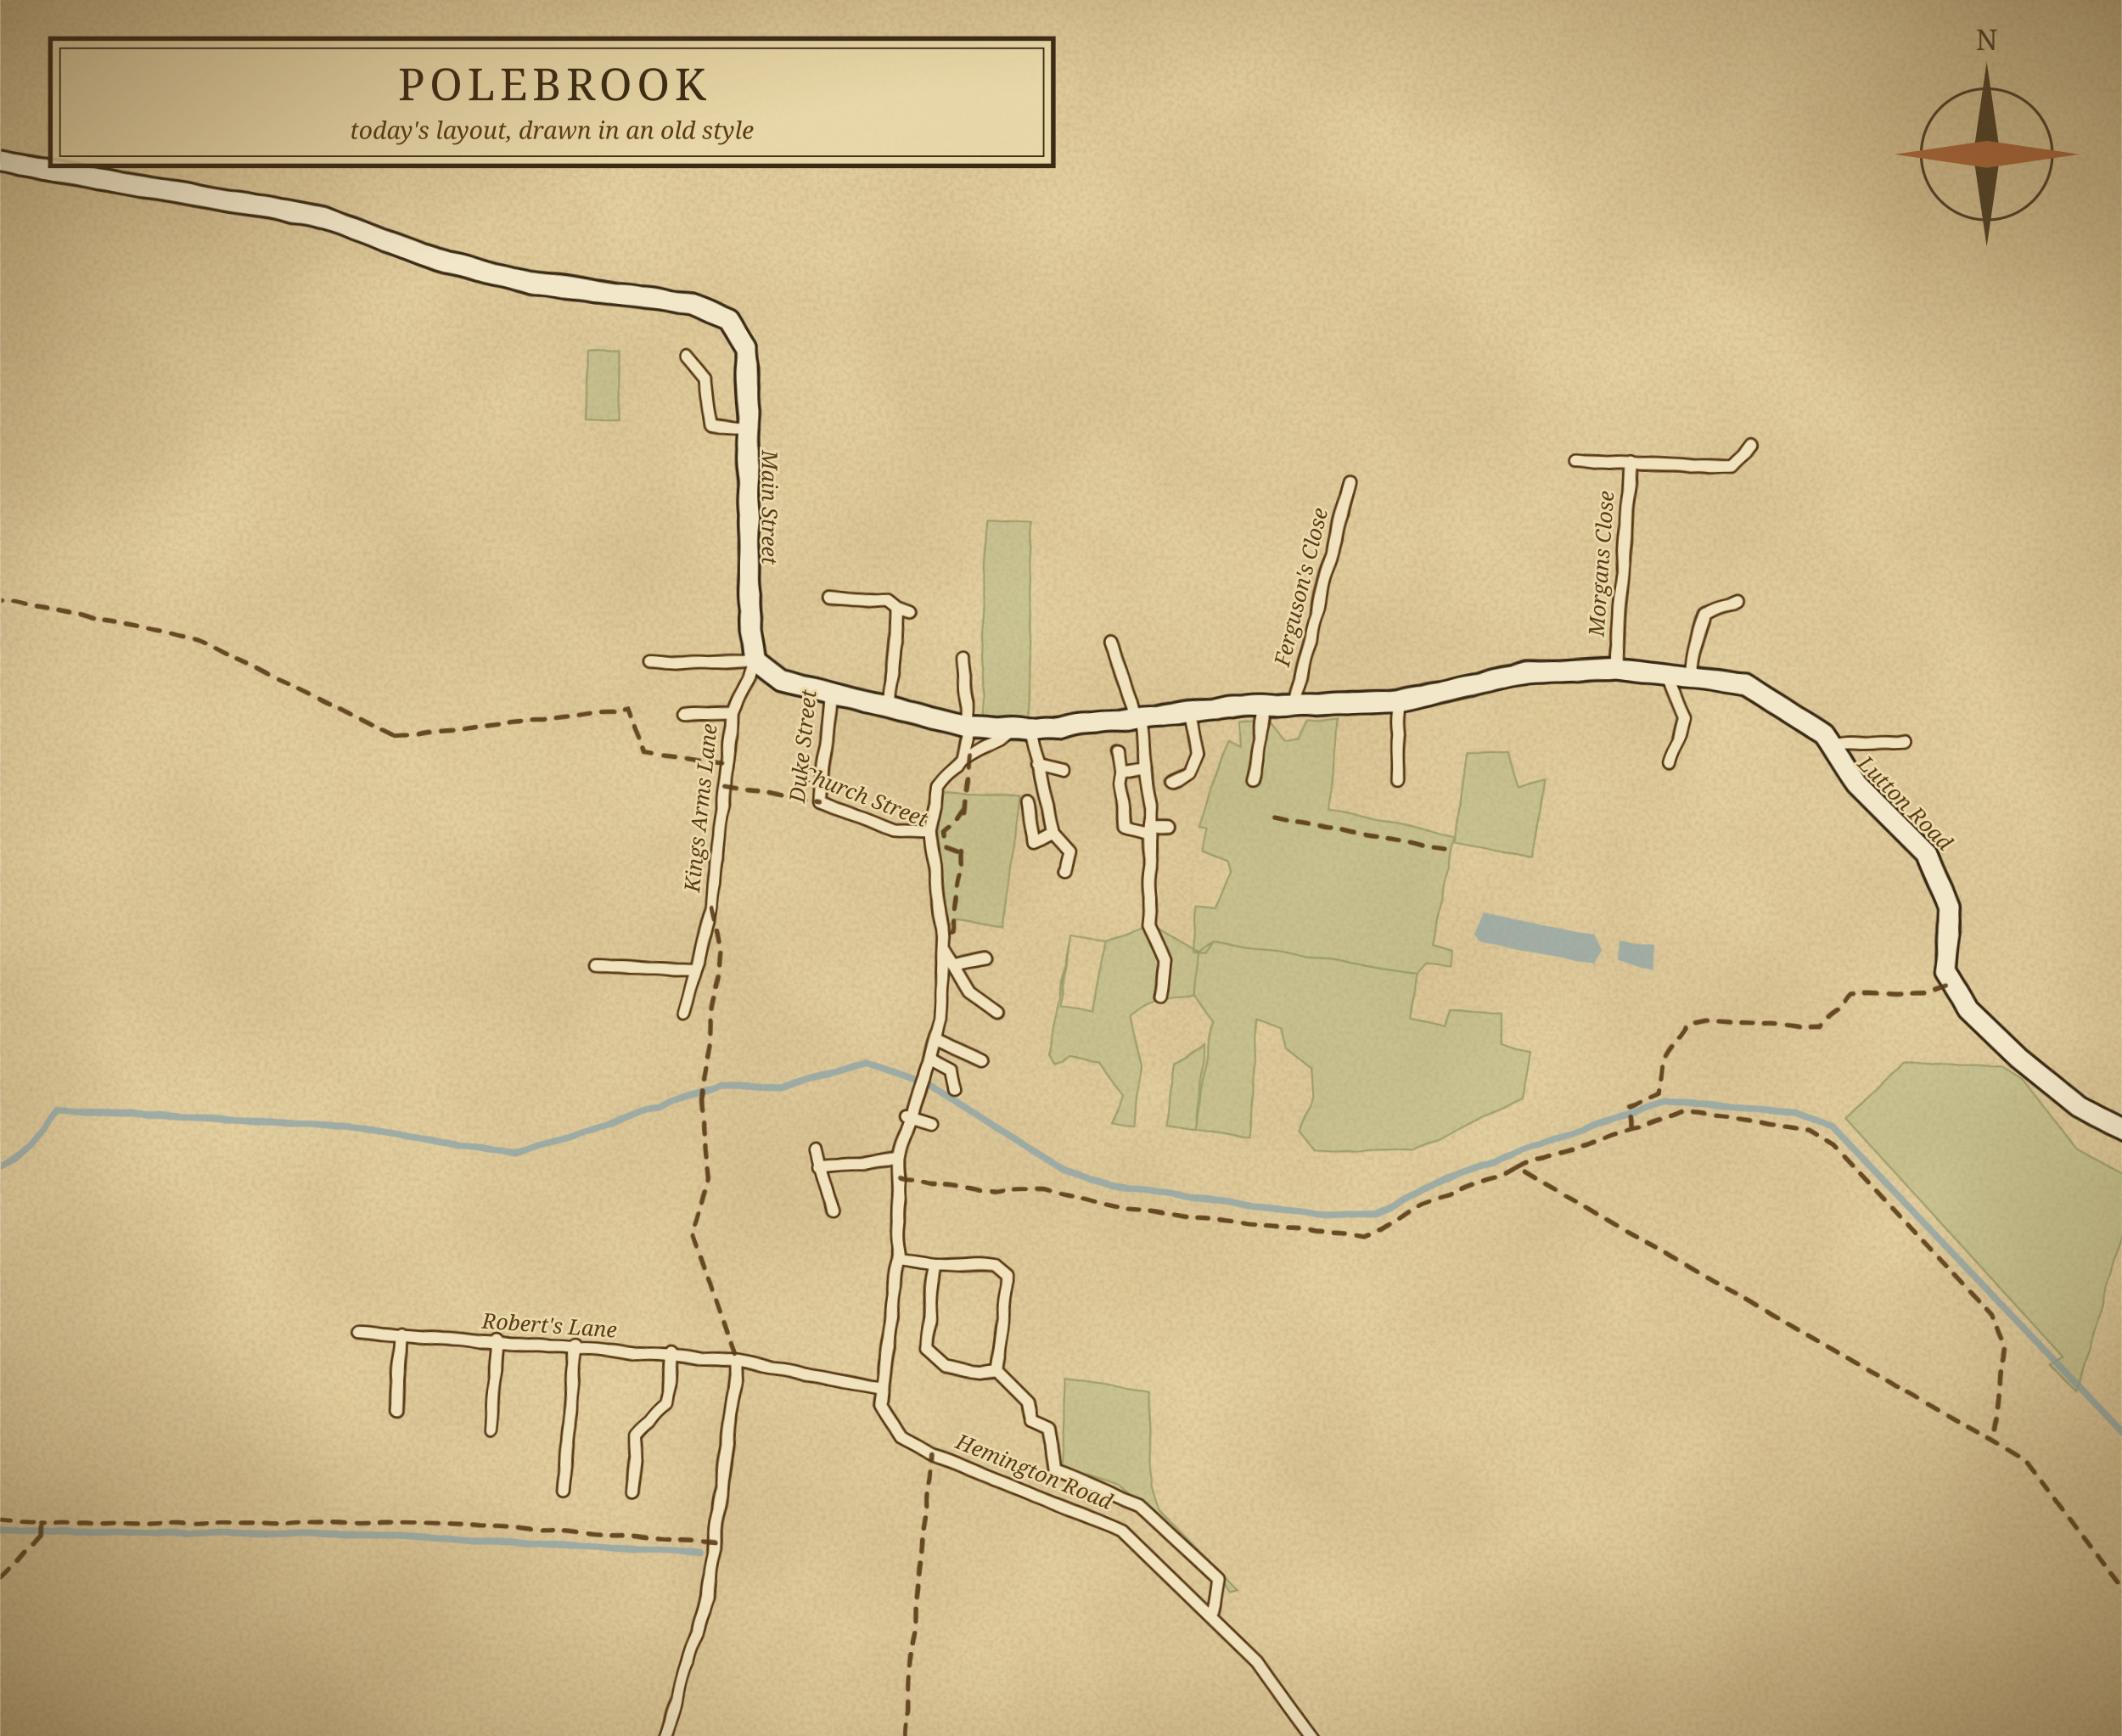
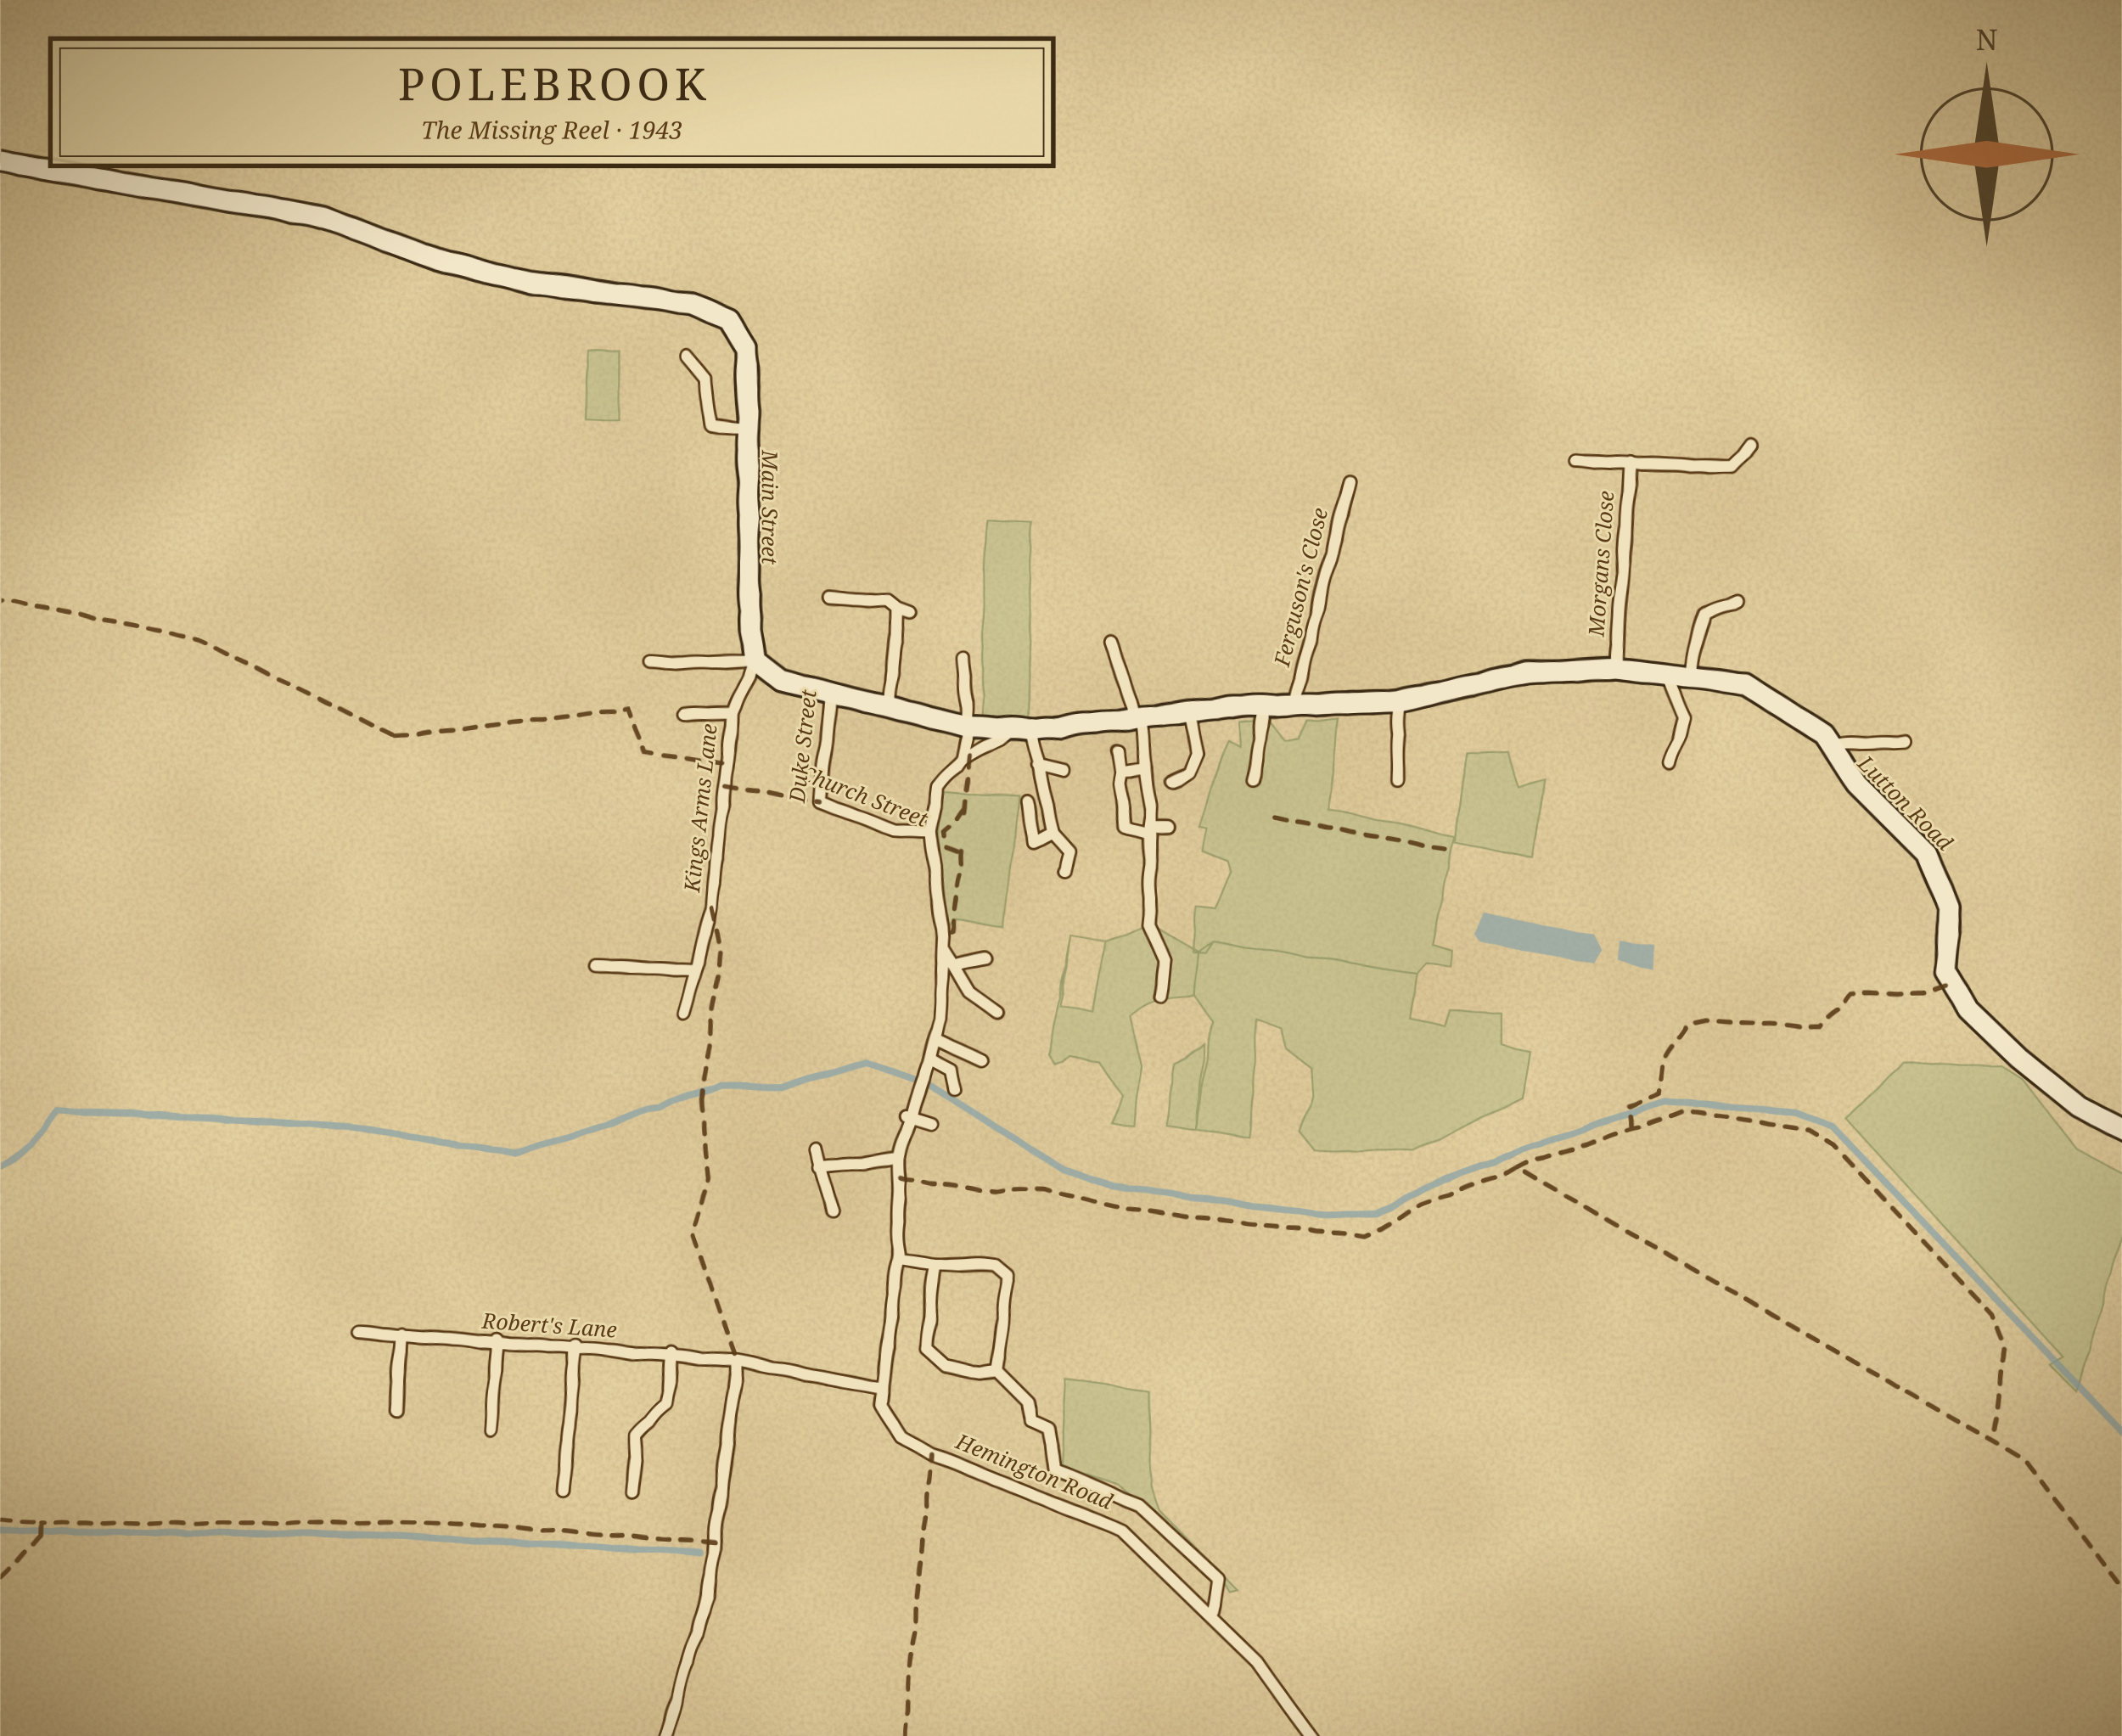
<svg xmlns="http://www.w3.org/2000/svg" width="1000" height="818" viewBox="250 150 1100 900" font-family="Georgia,serif">
  <defs>
    <filter id="paper" x="0" y="0" width="100%" height="100%">
      <feTurbulence type="fractalNoise" baseFrequency="0.01" numOctaves="4" seed="7" />
      <feColorMatrix type="matrix" values="0 0 0 0 0.55 0 0 0 0 0.40 0 0 0 0 0.20 0 0 0 0.55 -0.05" />
    </filter>
    <filter id="speck">
      <feTurbulence type="fractalNoise" baseFrequency="0.45" numOctaves="2" seed="3" />
      <feColorMatrix type="matrix" values="0 0 0 0 0.3 0 0 0 0 0.2 0 0 0 0 0.1 0 0 0 0.35 -0.12" />
    </filter>
    <radialGradient id="vig" cx="50%" cy="50%" r="75%">
      <stop offset="60%" stop-color="#6b4a1f" stop-opacity="0" />
      <stop offset="100%" stop-color="#4a2f0e" stop-opacity="0.65" />
    </radialGradient>
    <filter id="rough">
      <feTurbulence baseFrequency="0.03" numOctaves="2" seed="2" result="t" />
      <feDisplacementMap in="SourceGraphic" in2="t" scale="2.4" />
    </filter>
    <path id="minor" d="M920 514L949 399M1087 496L1095 389M1066 388L1126 391M1126 391L1147 391L1157 380M752 526L748 543L735 557L732 581M715 750L674 755M732 581L713 580L674 565M674 565L680 510M710 516L715 465L721 467M641 492L629 519L618 620M732 581L738 635L737 678L715 750L715 802L706 878L717 895L732 903L831 943L901 1011M632 855L705 869M901 1011L945 1072L954 1079L1010 1094L1026 1116M435 840L632 855M851 666L853 647L845 629L846 568L841 521M857 555L866 550L870 540L866 518M632 855L616 977L578 1104L571 1115M672 745L681 777M618 620L604 675M782 565L785 586L795 581L784 528M558 650L608 652M1125 499L1133 467L1150 461M507 844L504 891M548 847L541 922M598 851L595 877L579 894L578 924M1113 498L1123 522L1115 545M838 521L825 482M629 519L604 520M715 802L734 805L730 849L740 858L757 861L766 860L772 811L765 805L734 805M974 513L974 554M715 465L710 461L679 459M878 985L881 968L840 930L796 911L793 890L784 886L783 877L766 860M905 515L899 554M641 492L587 493M637 372L618 370L615 346L605 334M457 841L455 881M751 526L749 491M844 549L831 550L830 556L833 579L845 582M829 539L831 550M855 578L846 578M795 581L804 591L801 601M776 528L748 543M766 674L752 664L738 641M760 646L745 649M787 545L801 549M734 688L758 699M744 714L742 704L731 698M732 732L719 728M1198 535L1237 534" />
    <path id="major" d="M637 350L636 330L627 315L608 307L524 296L476 284L417 262L226 229L37 204M1195 530L1154 504L1087 496L1041 498L974 513L886 516L784 528L751 526L654 502L641 492L638 476L637 350M1454 743L1354 737L1327 723L1296 698L1270 673L1258 653L1260 620L1248 592L1212 556L1195 530" />
  </defs>
  <rect x="250" y="150" width="1100" height="900" fill="#e6d3a3" />
  <rect x="250" y="150" width="1100" height="900" filter="url(#paper)" />
  <rect x="250" y="150" width="1100" height="900" filter="url(#speck)" />
  <g filter="url(#rough)">
    <path d="M1031 539L1036 557L1050 553L1044 594L1003 586L1010 540L1031 539ZM759 443L761 419L784 420L783 522L759 521L759 443ZM748 561L739 560L736 564L737 620L740 629L745 626L769 630L778 562L748 561ZM804 634L799 671L816 674L822 637L804 634ZM801 864L845 871L846 919L851 933L891 974L887 975L881 965L829 919L800 910L801 864ZM868 665L871 643L879 638L984 654L980 677L998 681L1001 673L1028 675L1028 691L1043 695L1039 719L982 746L931 746L923 736L930 718L929 703L916 693L913 682L901 678L897 739L869 735L878 679L868 665ZM858 701L874 691L869 735L854 733L858 701ZM793 696L804 634L822 637L847 629L871 643L868 665L849 668L835 676L841 702L837 733L826 732L831 717L819 700L804 697L796 701L793 696ZM869 619L880 621L888 602L886 596L873 591L875 579L871 578L886 533L892 536L892 524L908 524L916 534L923 533L927 523L943 522L938 569L1003 583L992 639L1002 642L1001 650L989 649L984 654L879 638L875 644L868 643L869 619ZM1236 700L1287 702L1298 709L1326 745L1352 759L1357 752L1361 753L1326 871L1312 857L1319 853L1206 729L1236 700ZM570 331L570 367L553 367L554 331L570 331Z" fill="#9fae78" fill-opacity=".35" stroke="#6f7d4a" stroke-width="1" stroke-opacity=".5" />
    <path d="M1019 623L1014 634L1017 638L1076 649L1080 642L1076 634L1019 623ZM1089 637L1108 640L1107 653L1088 647L1089 637Z" fill="#8aa3a8" fill-opacity=".7" />
    <path d="" fill="none" stroke="#8aa3a8" stroke-width="9" stroke-linecap="round" stroke-linejoin="round" opacity=".7" />
    <path d="M1375 991L1383 927L1199 733L1180 726L1112 720L992 763L963 779L937 780L826 764L801 756L730 711M1433 957L1383 927M112 942L436 945L612 954M730 711L698 700L654 713L623 712L517 748L429 733L279 725L266 743L250 754L219 748L186 753" fill="none" stroke="#8aa3a8" stroke-width="3.5" stroke-linecap="round" opacity=".75" />
    <path d="" fill="none" stroke="#5a3b17" stroke-width="3" stroke-dasharray="10 5" opacity=".8" />
    <g fill="none" stroke-linecap="round" stroke-linejoin="round">
      <use href="#minor" stroke="#5a3b17" stroke-width="8" />
      <use href="#major" stroke="#3b2a14" stroke-width="13" />
      <use href="#minor" stroke="#f0e2bd" stroke-width="5.5" />
      <use href="#major" stroke="#f3e7c9" stroke-width="10" />
    </g>
    <path d="M454 531L575 517L584 540L626 545M625 557L674 565M613 719L616 760L608 789L632 855M126 442L204 458L257 461L352 481L454 531M716 760L759 767L791 766L833 776L957 791L986 774L1036 755L1299 906L1377 1009L1533 1091M1036 755L1123 725L1187 735L1200 743L1282 831L1289 848L1283 896M271 946L80 1141M704 1301L716 1073L732 903M620 949L482 939L271 939M748 591L743 632L738 635M177 933L271 939L271 946M618 620L623 642L613 719M910 573L1000 590M752 541L749 571M749 569L739 581L740 589L748 592M1094 723L1109 716L1112 699L1124 681L1133 678L1193 682L1209 665L1246 664L1262 659M1095 734L1094 723" fill="none" stroke="#5a3b17" stroke-width="2.4" stroke-linecap="round" stroke-dasharray="6 6" opacity=".9" />
  </g>
  <g font-size="11" font-style="italic" fill="#5a3b17" stroke="#ead9ab" stroke-width="2.5" paint-order="stroke" text-anchor="middle">
    <text transform="translate(935 457) rotate(-76)" dy="-7">Ferguson's Close</text>
    <text transform="translate(1091 443) rotate(-86)" dy="-7">Morgans Close</text>
    <text transform="translate(694 573) rotate(21)" dy="-7">Church Street</text>
    <text transform="translate(677 538) rotate(-84)" dy="-7">Duke Street</text>
    <text transform="translate(624 570) rotate(-84)" dy="-7">Kings Arms Lane</text>
    <text transform="translate(782 923) rotate(22)" dy="-7">Hemington Road</text>
    <text transform="translate(534 848) rotate(4)" dy="-7">Robert's Lane</text>
    <text transform="translate(638 413) rotate(90)" dy="-7">Main Street</text>
    <text transform="translate(1230 574) rotate(45)" dy="-7">Lutton Road</text>
  </g>
  <g transform="translate(1280 230)" stroke="#3b2a14" fill="#3b2a14" opacity=".85">
    <circle r="34" fill="none" stroke-width="1.4" />
    <path d="M0 -48 L7 0 L0 48 L-7 0Z" stroke="none" />
    <path d="M-48 0 L0 -7 L48 0 L0 7Z" fill="#a8592a" stroke="none" />
    <text y="-54" text-anchor="middle" stroke="none" font-size="15">N</text>
  </g>
  <rect x="276" y="170" width="520" height="66" fill="#ead9ab" fill-opacity=".85" stroke="#3b2a14" stroke-width="2.4" />
  <rect x="281" y="175" width="510" height="56" fill="none" stroke="#3b2a14" stroke-width="0.8" />
  <text x="536" y="202" text-anchor="middle" font-size="23" fill="#3b2a14" letter-spacing="2.5">POLEBROOK</text>
-   <text x="536" y="222" text-anchor="middle" font-size="12.5" font-style="italic" fill="#5a3b17">today's layout, drawn in an old style</text>
+   <text x="536" y="222" text-anchor="middle" font-size="12.5" font-style="italic" fill="#5a3b17">The Missing Reel · 1943</text>
  <rect x="250" y="150" width="1100" height="900" fill="url(#vig)" />
</svg>
